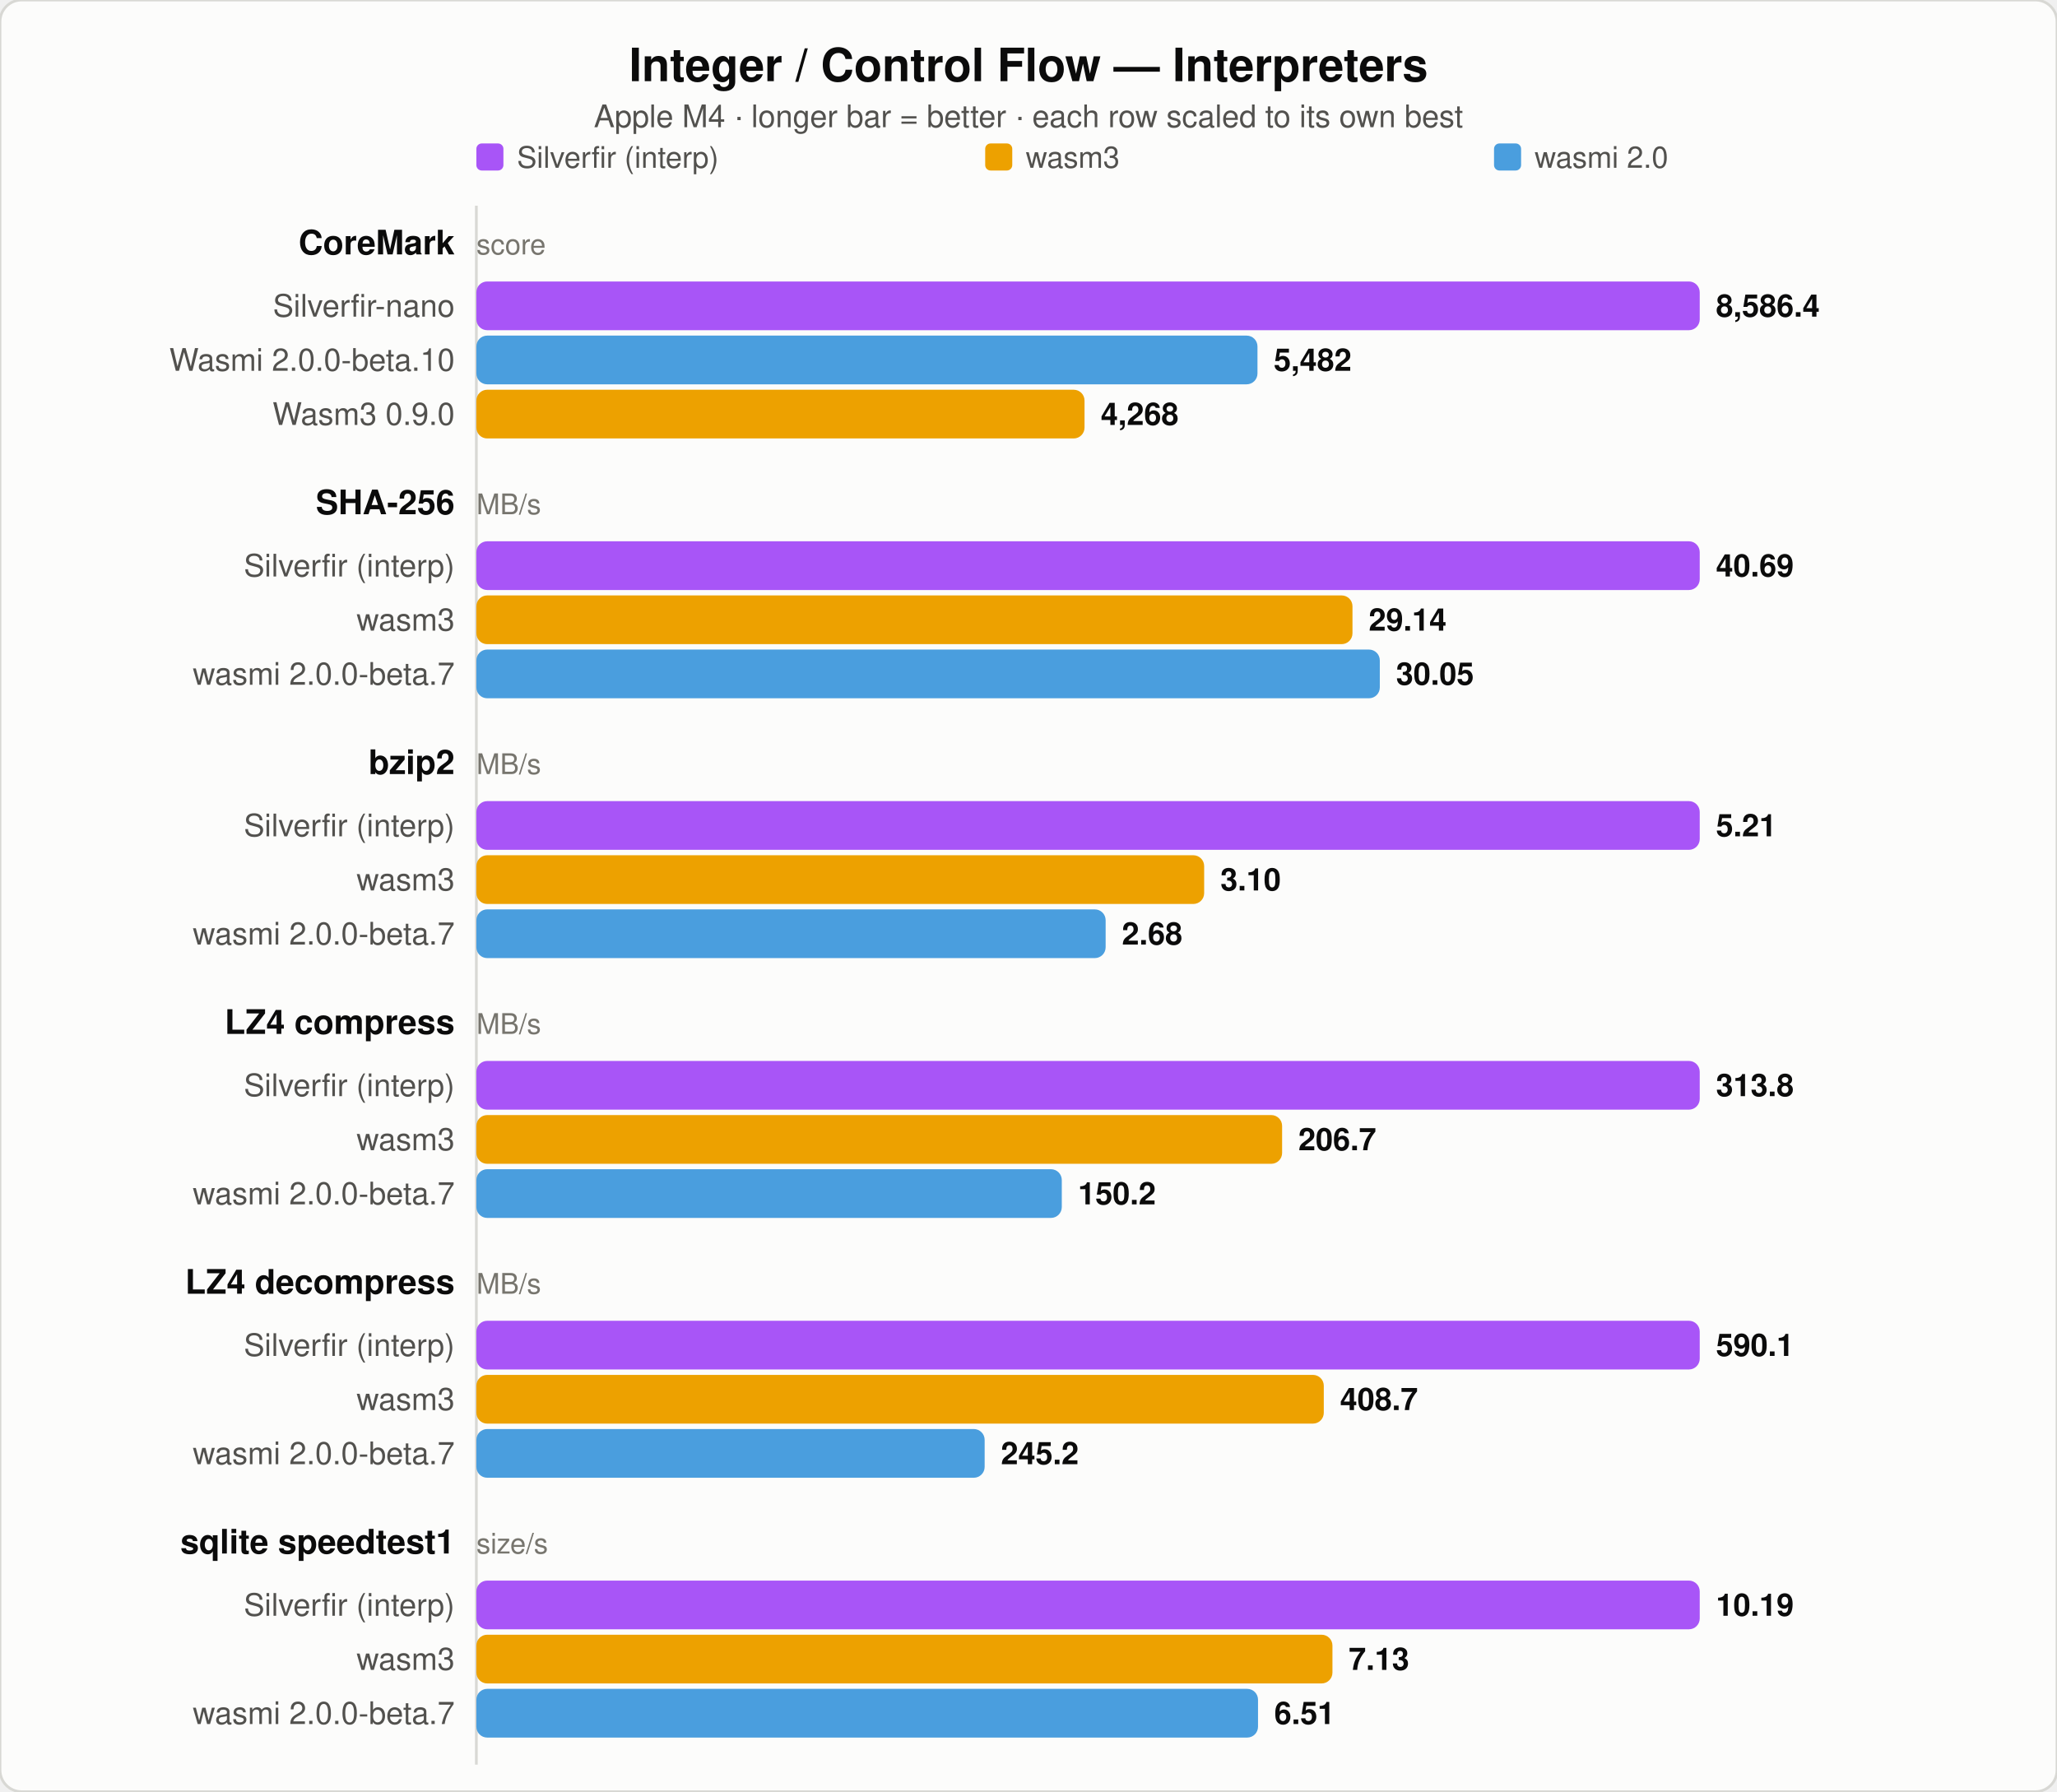
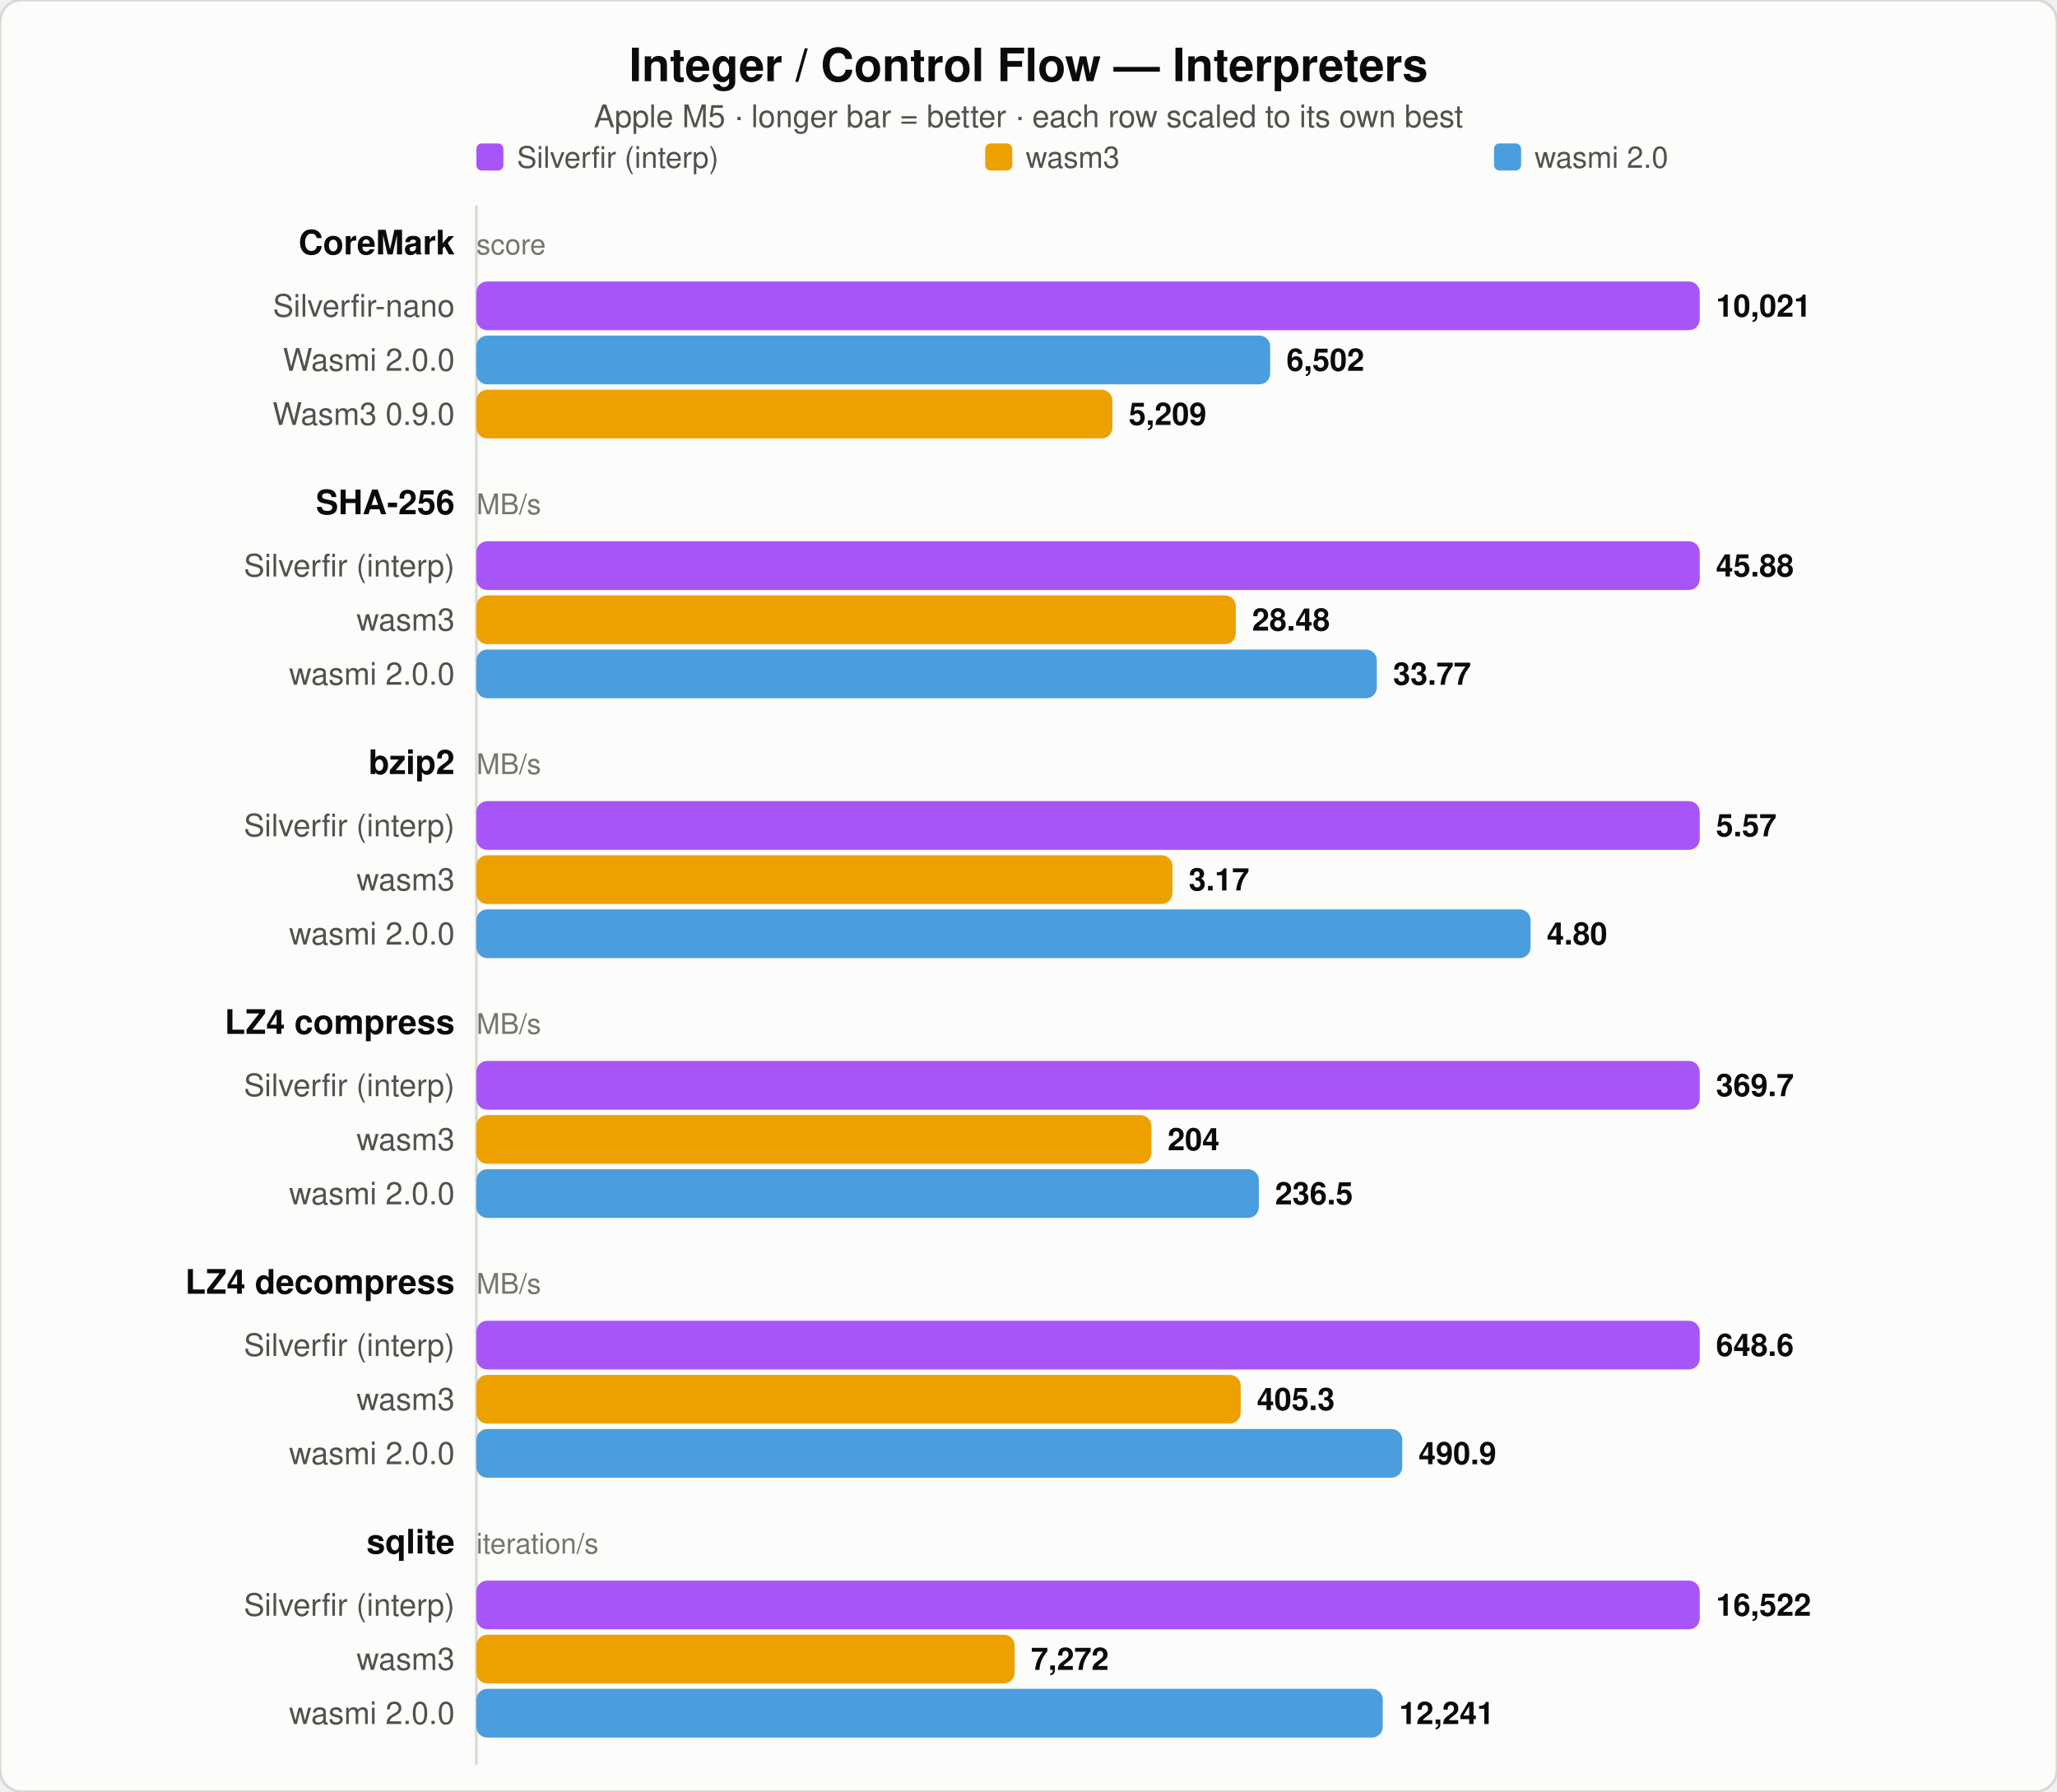
<svg xmlns="http://www.w3.org/2000/svg" role="img" viewBox="0 0 760 662" width="760" height="662">
  <style>
    text     { font-family: -apple-system, "Segoe UI", Helvetica, Arial, sans-serif; }
    .surface { fill: #fcfcfb; stroke: #d8d8d4; }
    .title   { fill: #0b0b0b; font-size: 17px; font-weight: 600; }
    .sub     { fill: #52514e; font-size: 11.5px; }
    .metric  { fill: #0b0b0b; font-size: 12.5px; font-weight: 600; }
    .unit    { fill: #77756e; font-size: 10.5px; }
    .note    { fill: #77756e; font-size: 10px; font-style: italic; }
    .name    { fill: #52514e; font-size: 11.5px; }
    .legend  { fill: #52514e; font-size: 11px; }
    .tier    { fill: #77756e; font-size: 10.5px; font-weight: 600; letter-spacing: 0.04em; }
    .val     { fill: #0b0b0b; font-size: 11.5px; font-weight: 600; }
    .rule    { stroke: #e4e4e0; stroke-width: 1; stroke-dasharray: 2 3; }
    .axis    { stroke: #d8d8d4; stroke-width: 1; }
    .s-sf { fill: #7952d4; }
    .s-cl { fill: #eb6834; }
    .s-v8 { fill: #1baf7a; }
    .s-wn { fill: #b02a8f; }
    .s-si { fill: #a855f7; }
    .s-w3 { fill: #eda100; }
    .s-wi { fill: #4a9ede; }
    @media (prefers-color-scheme: dark) {
      .surface { fill: #1a1a19; stroke: #3a3a37; }
      .title, .metric { fill: #ffffff; }
      .sub, .name, .legend { fill: #c3c2b7; }
      .val     { fill: #ffffff; }
      .unit, .note, .tier { fill: #96958c; }
      .rule    { stroke: #3a3a37; }
      .axis    { stroke: #3a3a37; }
      .s-sf { fill: #8b5cf6; }
      .s-cl { fill: #d95926; }
      .s-v8 { fill: #199e70; }
      .s-wn { fill: #c13a9d; }
      .s-si { fill: #9085e9; }
      .s-w3 { fill: #c98500; }
      .s-wi { fill: #3987e5; }
    }
  </style>
  <rect class="surface" width="760" height="662" rx="8" ry="8" stroke-width="1" />
  <text class="title" x="380" y="30" text-anchor="middle">Integer / Control Flow — Interpreters</text>
-   <text class="sub" x="380" y="47" text-anchor="middle">Apple M4 · longer bar = better · each row scaled to its own best</text>
+   <text class="sub" x="380" y="47" text-anchor="middle">Apple M5 · longer bar = better · each row scaled to its own best</text>
  <rect class="s-si" x="176.0" y="53" width="10" height="10" rx="2" />
  <text class="legend" x="191.0" y="62">Silverfir (interp)</text>
  <rect class="s-w3" x="364.0" y="53" width="10" height="10" rx="2" />
  <text class="legend" x="379.0" y="62">wasm3</text>
  <rect class="s-wi" x="552.0" y="53" width="10" height="10" rx="2" />
  <text class="legend" x="567.0" y="62">wasmi 2.0</text>
  <line class="axis" x1="176" y1="76" x2="176" y2="652" />
  <text class="metric" x="168" y="94" text-anchor="end">CoreMark</text>
  <text class="unit" x="176" y="94">score</text>
  <text class="name" x="168" y="117" text-anchor="end">Silverfir-nano</text>
  <rect class="s-si" x="176" y="104" width="452.0" height="18" rx="4" />
-   <text class="val" x="634.0" y="117">8,586.4</text>
-   <text class="name" x="168" y="137" text-anchor="end">Wasmi 2.0.0-beta.10</text>
-   <rect class="s-wi" x="176" y="124" width="288.6" height="18" rx="4" />
-   <text class="val" x="470.6" y="137">5,482</text>
+   <text class="val" x="634.0" y="117">10,021</text>
+   <text class="name" x="168" y="137" text-anchor="end">Wasmi 2.0.0</text>
+   <rect class="s-wi" x="176" y="124" width="293.3" height="18" rx="4" />
+   <text class="val" x="475.3" y="137">6,502</text>
  <text class="name" x="168" y="157" text-anchor="end">Wasm3 0.9.0</text>
-   <rect class="s-w3" x="176" y="144" width="224.7" height="18" rx="4" />
-   <text class="val" x="406.7" y="157">4,268</text>
+   <rect class="s-w3" x="176" y="144" width="235.0" height="18" rx="4" />
+   <text class="val" x="417.0" y="157">5,209</text>
  <text class="metric" x="168" y="190" text-anchor="end">SHA-256</text>
  <text class="unit" x="176" y="190">MB/s</text>
  <text class="name" x="168" y="213" text-anchor="end">Silverfir (interp)</text>
  <rect class="s-si" x="176" y="200" width="452.0" height="18" rx="4" />
-   <text class="val" x="634.0" y="213">40.69</text>
+   <text class="val" x="634.0" y="213">45.88</text>
  <text class="name" x="168" y="233" text-anchor="end">wasm3</text>
-   <rect class="s-w3" x="176" y="220" width="323.7" height="18" rx="4" />
-   <text class="val" x="505.7" y="233">29.14</text>
-   <text class="name" x="168" y="253" text-anchor="end">wasmi 2.0.0-beta.7</text>
-   <rect class="s-wi" x="176" y="240" width="333.8" height="18" rx="4" />
-   <text class="val" x="515.8" y="253">30.05</text>
+   <rect class="s-w3" x="176" y="220" width="280.6" height="18" rx="4" />
+   <text class="val" x="462.6" y="233">28.48</text>
+   <text class="name" x="168" y="253" text-anchor="end">wasmi 2.0.0</text>
+   <rect class="s-wi" x="176" y="240" width="332.7" height="18" rx="4" />
+   <text class="val" x="514.7" y="253">33.77</text>
  <text class="metric" x="168" y="286" text-anchor="end">bzip2</text>
  <text class="unit" x="176" y="286">MB/s</text>
  <text class="name" x="168" y="309" text-anchor="end">Silverfir (interp)</text>
  <rect class="s-si" x="176" y="296" width="452.0" height="18" rx="4" />
-   <text class="val" x="634.0" y="309">5.21</text>
+   <text class="val" x="634.0" y="309">5.57</text>
  <text class="name" x="168" y="329" text-anchor="end">wasm3</text>
-   <rect class="s-w3" x="176" y="316" width="268.9" height="18" rx="4" />
-   <text class="val" x="450.9" y="329">3.10</text>
-   <text class="name" x="168" y="349" text-anchor="end">wasmi 2.0.0-beta.7</text>
-   <rect class="s-wi" x="176" y="336" width="232.5" height="18" rx="4" />
-   <text class="val" x="414.5" y="349">2.68</text>
+   <rect class="s-w3" x="176" y="316" width="257.2" height="18" rx="4" />
+   <text class="val" x="439.2" y="329">3.17</text>
+   <text class="name" x="168" y="349" text-anchor="end">wasmi 2.0.0</text>
+   <rect class="s-wi" x="176" y="336" width="389.5" height="18" rx="4" />
+   <text class="val" x="571.5" y="349">4.80</text>
  <text class="metric" x="168" y="382" text-anchor="end">LZ4 compress</text>
  <text class="unit" x="176" y="382">MB/s</text>
  <text class="name" x="168" y="405" text-anchor="end">Silverfir (interp)</text>
  <rect class="s-si" x="176" y="392" width="452.0" height="18" rx="4" />
-   <text class="val" x="634.0" y="405">313.8</text>
+   <text class="val" x="634.0" y="405">369.7</text>
  <text class="name" x="168" y="425" text-anchor="end">wasm3</text>
-   <rect class="s-w3" x="176" y="412" width="297.7" height="18" rx="4" />
-   <text class="val" x="479.7" y="425">206.7</text>
-   <text class="name" x="168" y="445" text-anchor="end">wasmi 2.0.0-beta.7</text>
-   <rect class="s-wi" x="176" y="432" width="216.3" height="18" rx="4" />
-   <text class="val" x="398.3" y="445">150.2</text>
+   <rect class="s-w3" x="176" y="412" width="249.4" height="18" rx="4" />
+   <text class="val" x="431.4" y="425">204</text>
+   <text class="name" x="168" y="445" text-anchor="end">wasmi 2.0.0</text>
+   <rect class="s-wi" x="176" y="432" width="289.1" height="18" rx="4" />
+   <text class="val" x="471.1" y="445">236.5</text>
  <text class="metric" x="168" y="478" text-anchor="end">LZ4 decompress</text>
  <text class="unit" x="176" y="478">MB/s</text>
  <text class="name" x="168" y="501" text-anchor="end">Silverfir (interp)</text>
  <rect class="s-si" x="176" y="488" width="452.0" height="18" rx="4" />
-   <text class="val" x="634.0" y="501">590.1</text>
+   <text class="val" x="634.0" y="501">648.6</text>
  <text class="name" x="168" y="521" text-anchor="end">wasm3</text>
-   <rect class="s-w3" x="176" y="508" width="313.1" height="18" rx="4" />
-   <text class="val" x="495.1" y="521">408.7</text>
-   <text class="name" x="168" y="541" text-anchor="end">wasmi 2.0.0-beta.7</text>
-   <rect class="s-wi" x="176" y="528" width="187.8" height="18" rx="4" />
-   <text class="val" x="369.8" y="541">245.2</text>
-   <text class="metric" x="168" y="574" text-anchor="end">sqlite speedtest1</text>
-   <text class="unit" x="176" y="574">size/s</text>
+   <rect class="s-w3" x="176" y="508" width="282.4" height="18" rx="4" />
+   <text class="val" x="464.4" y="521">405.3</text>
+   <text class="name" x="168" y="541" text-anchor="end">wasmi 2.0.0</text>
+   <rect class="s-wi" x="176" y="528" width="342.1" height="18" rx="4" />
+   <text class="val" x="524.1" y="541">490.9</text>
+   <text class="metric" x="168" y="574" text-anchor="end">sqlite</text>
+   <text class="unit" x="176" y="574">iteration/s</text>
  <text class="name" x="168" y="597" text-anchor="end">Silverfir (interp)</text>
  <rect class="s-si" x="176" y="584" width="452.0" height="18" rx="4" />
-   <text class="val" x="634.0" y="597">10.19</text>
+   <text class="val" x="634.0" y="597">16,522</text>
  <text class="name" x="168" y="617" text-anchor="end">wasm3</text>
-   <rect class="s-w3" x="176" y="604" width="316.3" height="18" rx="4" />
-   <text class="val" x="498.3" y="617">7.13</text>
-   <text class="name" x="168" y="637" text-anchor="end">wasmi 2.0.0-beta.7</text>
-   <rect class="s-wi" x="176" y="624" width="288.8" height="18" rx="4" />
-   <text class="val" x="470.8" y="637">6.51</text>
+   <rect class="s-w3" x="176" y="604" width="198.9" height="18" rx="4" />
+   <text class="val" x="380.9" y="617">7,272</text>
+   <text class="name" x="168" y="637" text-anchor="end">wasmi 2.0.0</text>
+   <rect class="s-wi" x="176" y="624" width="334.9" height="18" rx="4" />
+   <text class="val" x="516.9" y="637">12,241</text>
</svg>
